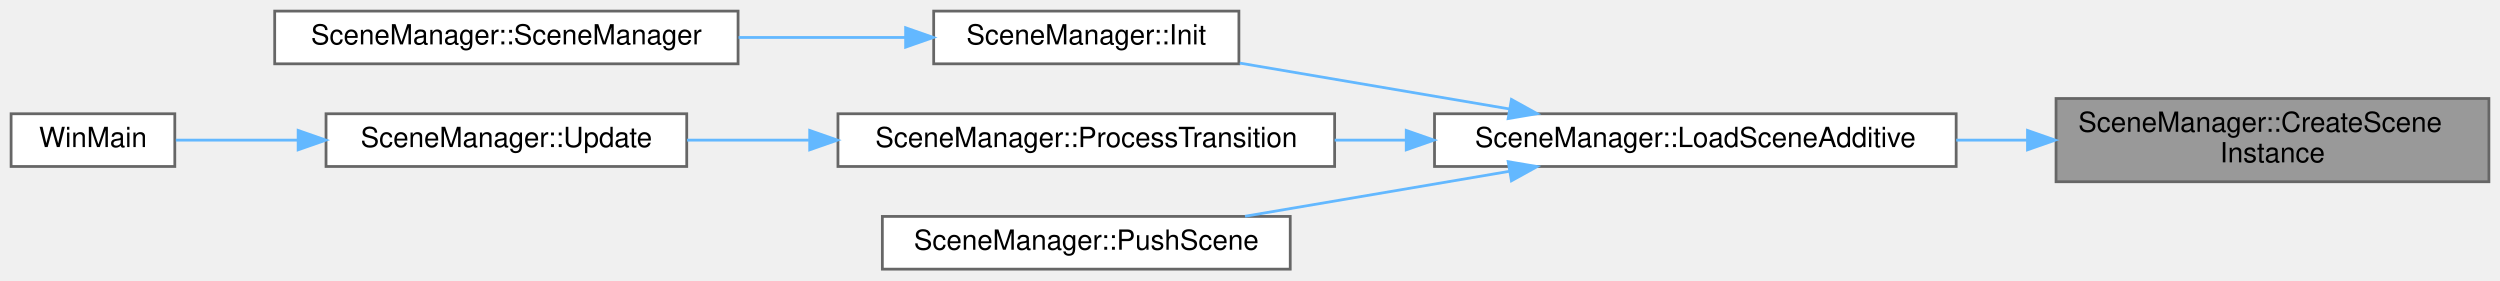
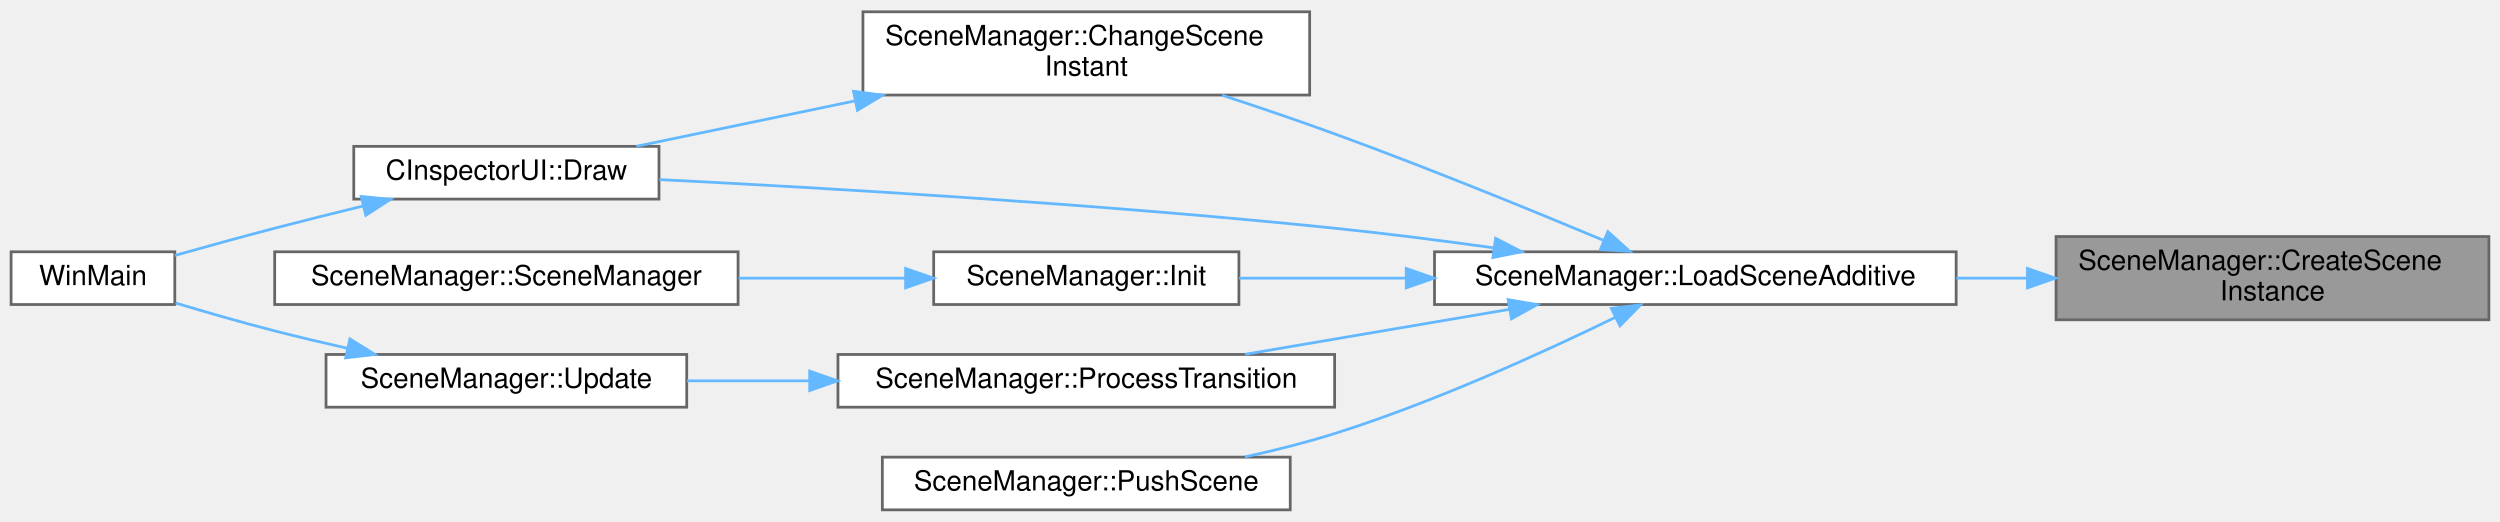
- <svg xmlns="http://www.w3.org/2000/svg" xmlns:xlink="http://www.w3.org/1999/xlink" width="901pt" height="101pt" viewBox="0.00 0.00 901.00 101.00">
-   <g id="graph0" class="graph" transform="scale(1 1) rotate(0) translate(4 97)">
+ <svg xmlns="http://www.w3.org/2000/svg" xmlns:xlink="http://www.w3.org/1999/xlink" width="901pt" height="188pt" viewBox="0.00 0.00 901.00 187.50">
+   <g id="graph0" class="graph" transform="scale(1 1) rotate(0) translate(4 183.5)">
    <g id="Node000001" class="node">
      <g id="a_Node000001">
        <a xlink:title=" ">
-           <polygon fill="#999999" stroke="#666666" points="893,-61.5 737,-61.5 737,-31.5 893,-31.5 893,-61.5" />
-           <text text-anchor="start" x="745" y="-49.5" font-family="Helvetica,sans-Serif" font-size="10.00">SceneManager::CreateScene</text>
-           <text text-anchor="middle" x="815" y="-38.5" font-family="Helvetica,sans-Serif" font-size="10.00">Instance</text>
+           <polygon fill="#999999" stroke="#666666" points="893,-98.5 737,-98.5 737,-68.5 893,-68.5 893,-98.5" />
+           <text text-anchor="start" x="745" y="-86.5" font-family="Helvetica,sans-Serif" font-size="10.00">SceneManager::CreateScene</text>
+           <text text-anchor="middle" x="815" y="-75.5" font-family="Helvetica,sans-Serif" font-size="10.00">Instance</text>
        </a>
      </g>
    </g>
    <g id="Node000002" class="node">
      <g id="a_Node000002">
        <a xlink:href="classSceneManager.html#adc159da729d02398cac36e7b857f80f3" target="_top" xlink:title=" ">
-           <polygon fill="white" stroke="#666666" points="701,-56 513,-56 513,-37 701,-37 701,-56" />
-           <text text-anchor="middle" x="607" y="-44" font-family="Helvetica,sans-Serif" font-size="10.00">SceneManager::LoadSceneAdditive</text>
+           <polygon fill="white" stroke="#666666" points="701,-93 513,-93 513,-74 701,-74 701,-93" />
+           <text text-anchor="middle" x="607" y="-81" font-family="Helvetica,sans-Serif" font-size="10.00">SceneManager::LoadSceneAdditive</text>
        </a>
      </g>
    </g>
    <g id="edge1_Node000001_Node000002" class="edge">
      <g id="a_edge1_Node000001_Node000002">
        <a xlink:title=" ">
-           <path fill="none" stroke="#63b8ff" d="M726.51,-46.5C718.07,-46.5 709.5,-46.5 701.02,-46.5" />
-           <polygon fill="#63b8ff" stroke="#63b8ff" points="726.71,-50 736.71,-46.5 726.71,-43 726.71,-50" />
+           <path fill="none" stroke="#63b8ff" d="M726.51,-83.5C718.07,-83.5 709.5,-83.5 701.02,-83.5" />
+           <polygon fill="#63b8ff" stroke="#63b8ff" points="726.71,-87 736.71,-83.5 726.71,-80 726.71,-87" />
        </a>
      </g>
    </g>
    <g id="Node000003" class="node">
      <g id="a_Node000003">
+         <a xlink:href="classSceneManager.html#a9cd7da9d31ce9dd90d451e673979f370" target="_top" xlink:title=" ">
+           <polygon fill="white" stroke="#666666" points="468,-179.5 307,-179.5 307,-149.5 468,-149.5 468,-179.5" />
+           <text text-anchor="start" x="315" y="-167.5" font-family="Helvetica,sans-Serif" font-size="10.00">SceneManager::ChangeScene</text>
+           <text text-anchor="middle" x="387.5" y="-156.5" font-family="Helvetica,sans-Serif" font-size="10.00">Instant</text>
+         </a>
+       </g>
+     </g>
+     <g id="edge2_Node000002_Node000003" class="edge">
+       <g id="a_edge2_Node000002_Node000003">
+         <a xlink:title=" ">
+           <path fill="none" stroke="#63b8ff" d="M573.99,-97.09C548.03,-107.95 510.39,-123.32 477,-135.5 463.94,-140.27 449.66,-145.1 436.47,-149.43" />
+           <polygon fill="#63b8ff" stroke="#63b8ff" points="575.48,-100.27 583.34,-93.17 572.77,-93.81 575.48,-100.27" />
+         </a>
+       </g>
+     </g>
+     <g id="Node000004" class="node">
+       <g id="a_Node000004">
+         <a xlink:href="classCInspectorUI.html#af7b8c5d7cc17a5cd5fc261b151a1da07" target="_top" xlink:title=" ">
+           <polygon fill="white" stroke="#666666" points="233.5,-131 123.5,-131 123.5,-112 233.5,-112 233.5,-131" />
+           <text text-anchor="middle" x="178.5" y="-119" font-family="Helvetica,sans-Serif" font-size="10.00">CInspectorUI::Draw</text>
+         </a>
+       </g>
+     </g>
+     <g id="edge5_Node000002_Node000004" class="edge">
+       <g id="a_edge5_Node000002_Node000004">
+         <a xlink:title=" ">
+           <path fill="none" stroke="#63b8ff" d="M534.51,-94.4C515.83,-97 495.69,-99.57 477,-101.5 392.17,-110.26 293.31,-116.03 233.61,-119.03" />
+           <polygon fill="#63b8ff" stroke="#63b8ff" points="535.02,-97.87 544.43,-93.01 534.04,-90.94 535.02,-97.87" />
+         </a>
+       </g>
+     </g>
+     <g id="Node000006" class="node">
+       <g id="a_Node000006">
        <a xlink:href="classSceneManager.html#a53a4c6b79c01fda81442706f35d90333" target="_top" xlink:title=" ">
          <polygon fill="white" stroke="#666666" points="442.5,-93 332.5,-93 332.5,-74 442.5,-74 442.5,-93" />
          <text text-anchor="middle" x="387.5" y="-81" font-family="Helvetica,sans-Serif" font-size="10.00">SceneManager::Init</text>
        </a>
      </g>
    </g>
-     <g id="edge2_Node000002_Node000003" class="edge">
-       <g id="a_edge2_Node000002_Node000003">
+     <g id="edge6_Node000002_Node000006" class="edge">
+       <g id="a_edge6_Node000002_Node000006">
        <a xlink:title=" ">
-           <path fill="none" stroke="#63b8ff" d="M540.1,-57.71C508.99,-63 472.31,-69.24 442.82,-74.26" />
-           <polygon fill="#63b8ff" stroke="#63b8ff" points="540.72,-61.16 549.99,-56.03 539.54,-54.26 540.72,-61.16" />
+           <path fill="none" stroke="#63b8ff" d="M502.65,-83.5C481.87,-83.5 460.83,-83.5 442.57,-83.5" />
+           <polygon fill="#63b8ff" stroke="#63b8ff" points="502.81,-87 512.81,-83.5 502.81,-80 502.81,-87" />
        </a>
      </g>
    </g>
-     <g id="Node000005" class="node">
-       <g id="a_Node000005">
+     <g id="Node000008" class="node">
+       <g id="a_Node000008">
        <a xlink:href="classSceneManager.html#a3221dbe525237e2b745d0e548206e945" target="_top" xlink:title=" ">
          <polygon fill="white" stroke="#666666" points="477,-56 298,-56 298,-37 477,-37 477,-56" />
          <text text-anchor="middle" x="387.5" y="-44" font-family="Helvetica,sans-Serif" font-size="10.00">SceneManager::ProcessTransition</text>
        </a>
      </g>
    </g>
-     <g id="edge4_Node000002_Node000005" class="edge">
-       <g id="a_edge4_Node000002_Node000005">
+     <g id="edge8_Node000002_Node000008" class="edge">
+       <g id="a_edge8_Node000002_Node000008">
        <a xlink:title=" ">
-           <path fill="none" stroke="#63b8ff" d="M502.75,-46.5C494.14,-46.5 485.49,-46.5 477.01,-46.5" />
-           <polygon fill="#63b8ff" stroke="#63b8ff" points="502.81,-50 512.81,-46.5 502.81,-43 502.81,-50" />
+           <path fill="none" stroke="#63b8ff" d="M539.9,-72.25C509.49,-67.08 473.79,-61.01 444.7,-56.06" />
+           <polygon fill="#63b8ff" stroke="#63b8ff" points="539.54,-75.74 549.99,-73.97 540.72,-68.84 539.54,-75.74" />
        </a>
      </g>
    </g>
-     <g id="Node000008" class="node">
-       <g id="a_Node000008">
+     <g id="Node000010" class="node">
+       <g id="a_Node000010">
        <a xlink:href="classSceneManager.html#a2e060231a61d3318d1e80b771b8ad99c" target="_top" xlink:title=" ">
          <polygon fill="white" stroke="#666666" points="461,-19 314,-19 314,0 461,0 461,-19" />
          <text text-anchor="middle" x="387.5" y="-7" font-family="Helvetica,sans-Serif" font-size="10.00">SceneManager::PushScene</text>
        </a>
      </g>
    </g>
-     <g id="edge7_Node000002_Node000008" class="edge">
-       <g id="a_edge7_Node000002_Node000008">
+     <g id="edge11_Node000002_Node000010" class="edge">
+       <g id="a_edge11_Node000002_Node000010">
        <a xlink:title=" ">
-           <path fill="none" stroke="#63b8ff" d="M539.9,-35.25C509.49,-30.08 473.79,-24.01 444.7,-19.06" />
-           <polygon fill="#63b8ff" stroke="#63b8ff" points="539.54,-38.74 549.99,-36.97 540.72,-31.84 539.54,-38.74" />
+           <path fill="none" stroke="#63b8ff" d="M578.11,-69.36C552.41,-56.83 512.93,-38.82 477,-27.5 466.68,-24.25 455.5,-21.44 444.66,-19.08" />
+           <polygon fill="#63b8ff" stroke="#63b8ff" points="576.73,-72.59 587.24,-73.87 579.83,-66.31 576.73,-72.59" />
        </a>
      </g>
    </g>
-     <g id="Node000004" class="node">
-       <g id="a_Node000004">
+     <g id="edge3_Node000003_Node000004" class="edge">
+       <g id="a_edge3_Node000003_Node000004">
+         <a xlink:title=" ">
+           <path fill="none" stroke="#63b8ff" d="M304.3,-147.43C277.43,-141.84 248.54,-135.84 225.34,-131.02" />
+           <polygon fill="#63b8ff" stroke="#63b8ff" points="303.6,-150.85 314.1,-149.46 305.02,-144 303.6,-150.85" />
+         </a>
+       </g>
+     </g>
+     <g id="Node000005" class="node">
+       <g id="a_Node000005">
+         <a xlink:href="main_8cpp.html#af7c10ff064e89595606222f0641ffade" target="_top" xlink:title=" ">
+           <polygon fill="white" stroke="#666666" points="59,-93 0,-93 0,-74 59,-74 59,-93" />
+           <text text-anchor="middle" x="29.5" y="-81" font-family="Helvetica,sans-Serif" font-size="10.00">WinMain</text>
+         </a>
+       </g>
+     </g>
+     <g id="edge4_Node000004_Node000005" class="edge">
+       <g id="a_edge4_Node000004_Node000005">
+         <a xlink:title=" ">
+           <path fill="none" stroke="#63b8ff" d="M126.82,-109.5C116.28,-106.93 105.27,-104.18 95,-101.5 83.19,-98.42 70.21,-94.84 59.02,-91.69" />
+           <polygon fill="#63b8ff" stroke="#63b8ff" points="126.18,-112.95 136.73,-111.91 127.83,-106.15 126.18,-112.95" />
+         </a>
+       </g>
+     </g>
+     <g id="Node000007" class="node">
+       <g id="a_Node000007">
        <a xlink:href="classSceneManager.html#a52085e6737c23b491c228e86781af808" target="_top" xlink:title=" ">
          <polygon fill="white" stroke="#666666" points="262,-93 95,-93 95,-74 262,-74 262,-93" />
          <text text-anchor="middle" x="178.5" y="-81" font-family="Helvetica,sans-Serif" font-size="10.00">SceneManager::SceneManager</text>
        </a>
      </g>
    </g>
-     <g id="edge3_Node000003_Node000004" class="edge">
-       <g id="a_edge3_Node000003_Node000004">
+     <g id="edge7_Node000006_Node000007" class="edge">
+       <g id="a_edge7_Node000006_Node000007">
        <a xlink:title=" ">
          <path fill="none" stroke="#63b8ff" d="M322.34,-83.5C303.32,-83.5 282.21,-83.5 262.18,-83.5" />
          <polygon fill="#63b8ff" stroke="#63b8ff" points="322.38,-87 332.38,-83.5 322.38,-80 322.38,-87" />
        </a>
      </g>
    </g>
-     <g id="Node000006" class="node">
-       <g id="a_Node000006">
+     <g id="Node000009" class="node">
+       <g id="a_Node000009">
        <a xlink:href="classSceneManager.html#a760bdaba192d4f535921ff32742d4bd2" target="_top" xlink:title=" ">
          <polygon fill="white" stroke="#666666" points="243.5,-56 113.5,-56 113.5,-37 243.5,-37 243.5,-56" />
          <text text-anchor="middle" x="178.5" y="-44" font-family="Helvetica,sans-Serif" font-size="10.00">SceneManager::Update</text>
        </a>
      </g>
    </g>
-     <g id="edge5_Node000005_Node000006" class="edge">
-       <g id="a_edge5_Node000005_Node000006">
+     <g id="edge9_Node000008_Node000009" class="edge">
+       <g id="a_edge9_Node000008_Node000009">
        <a xlink:title=" ">
          <path fill="none" stroke="#63b8ff" d="M287.52,-46.5C272.59,-46.5 257.54,-46.5 243.61,-46.5" />
          <polygon fill="#63b8ff" stroke="#63b8ff" points="287.81,-50 297.81,-46.5 287.81,-43 287.81,-50" />
        </a>
      </g>
    </g>
-     <g id="Node000007" class="node">
-       <g id="a_Node000007">
-         <a xlink:href="main_8cpp.html#af7c10ff064e89595606222f0641ffade" target="_top" xlink:title=" ">
-           <polygon fill="white" stroke="#666666" points="59,-56 0,-56 0,-37 59,-37 59,-56" />
-           <text text-anchor="middle" x="29.5" y="-44" font-family="Helvetica,sans-Serif" font-size="10.00">WinMain</text>
-         </a>
-       </g>
-     </g>
-     <g id="edge6_Node000006_Node000007" class="edge">
-       <g id="a_edge6_Node000006_Node000007">
+     <g id="edge10_Node000009_Node000005" class="edge">
+       <g id="a_edge10_Node000009_Node000005">
        <a xlink:title=" ">
-           <path fill="none" stroke="#63b8ff" d="M103.22,-46.5C87.62,-46.5 72.07,-46.5 59.37,-46.5" />
-           <polygon fill="#63b8ff" stroke="#63b8ff" points="103.45,-50 113.45,-46.5 103.45,-43 103.45,-50" />
+           <path fill="none" stroke="#63b8ff" d="M121.27,-58.2C112.45,-60.2 103.46,-62.33 95,-64.5 83.24,-67.51 70.39,-71.21 59.28,-74.54" />
+           <polygon fill="#63b8ff" stroke="#63b8ff" points="122.11,-61.6 131.11,-56.01 120.59,-54.77 122.11,-61.6" />
        </a>
      </g>
    </g>
  </g>
</svg>
